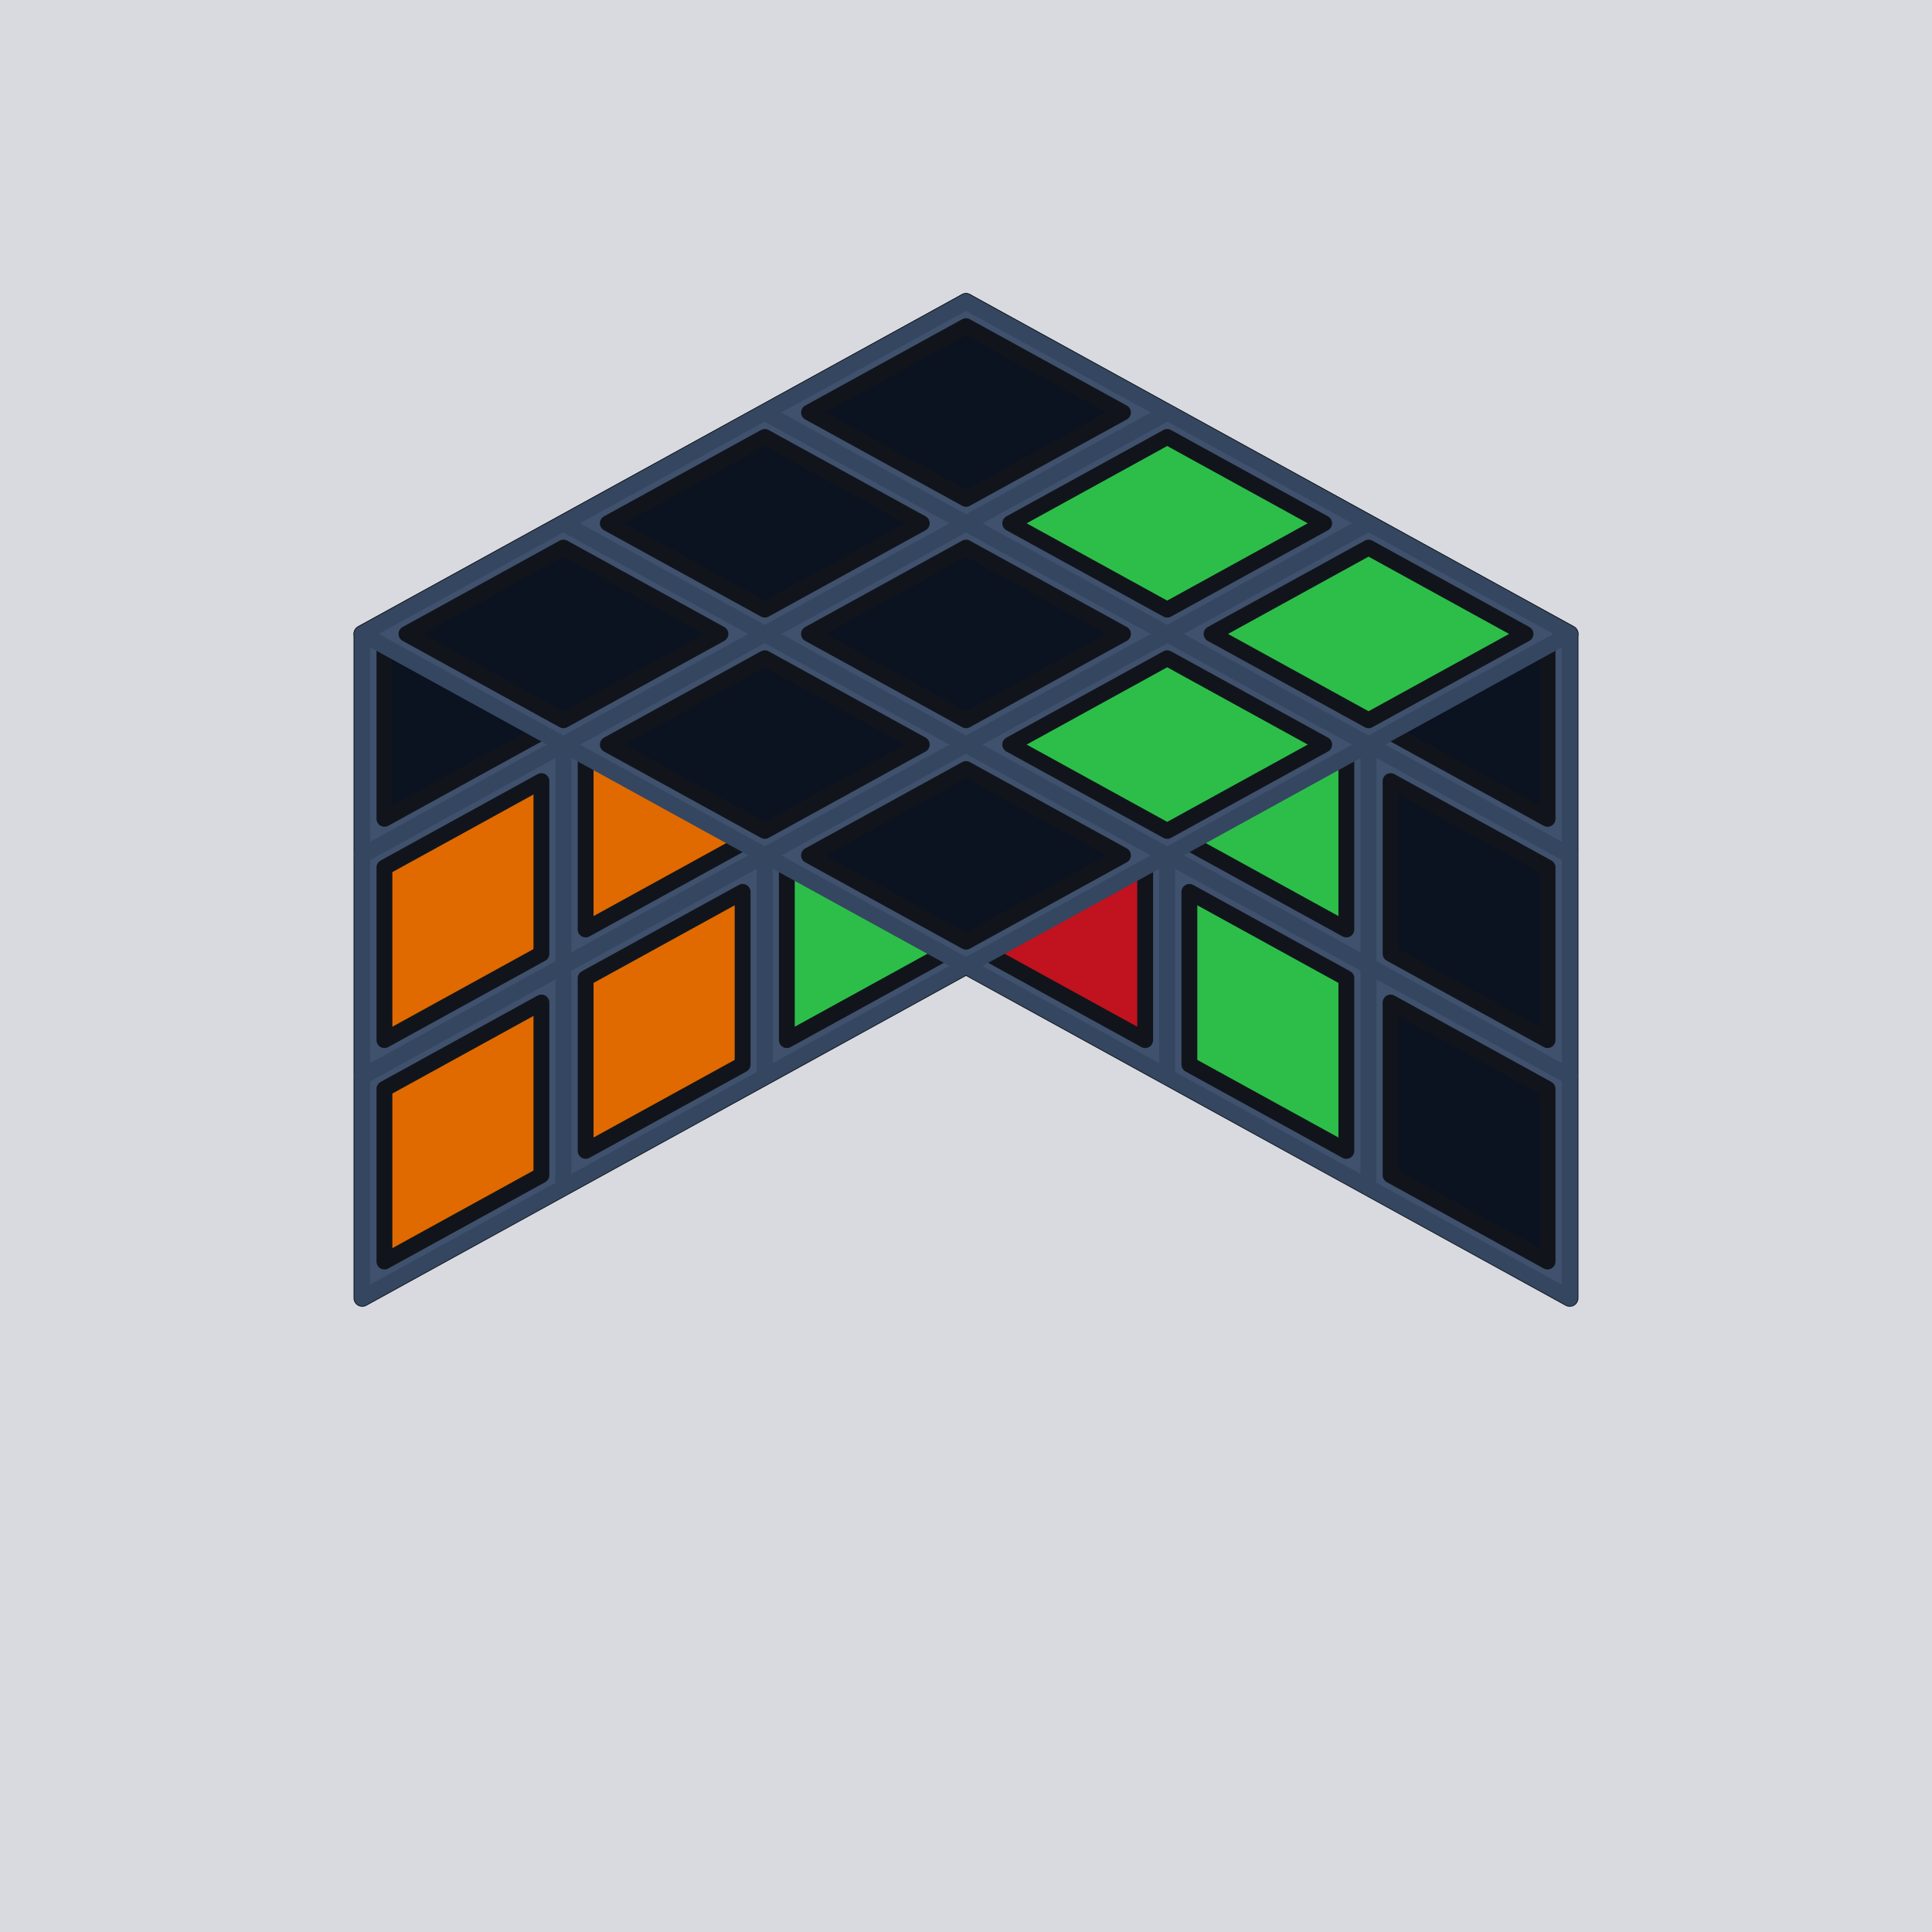
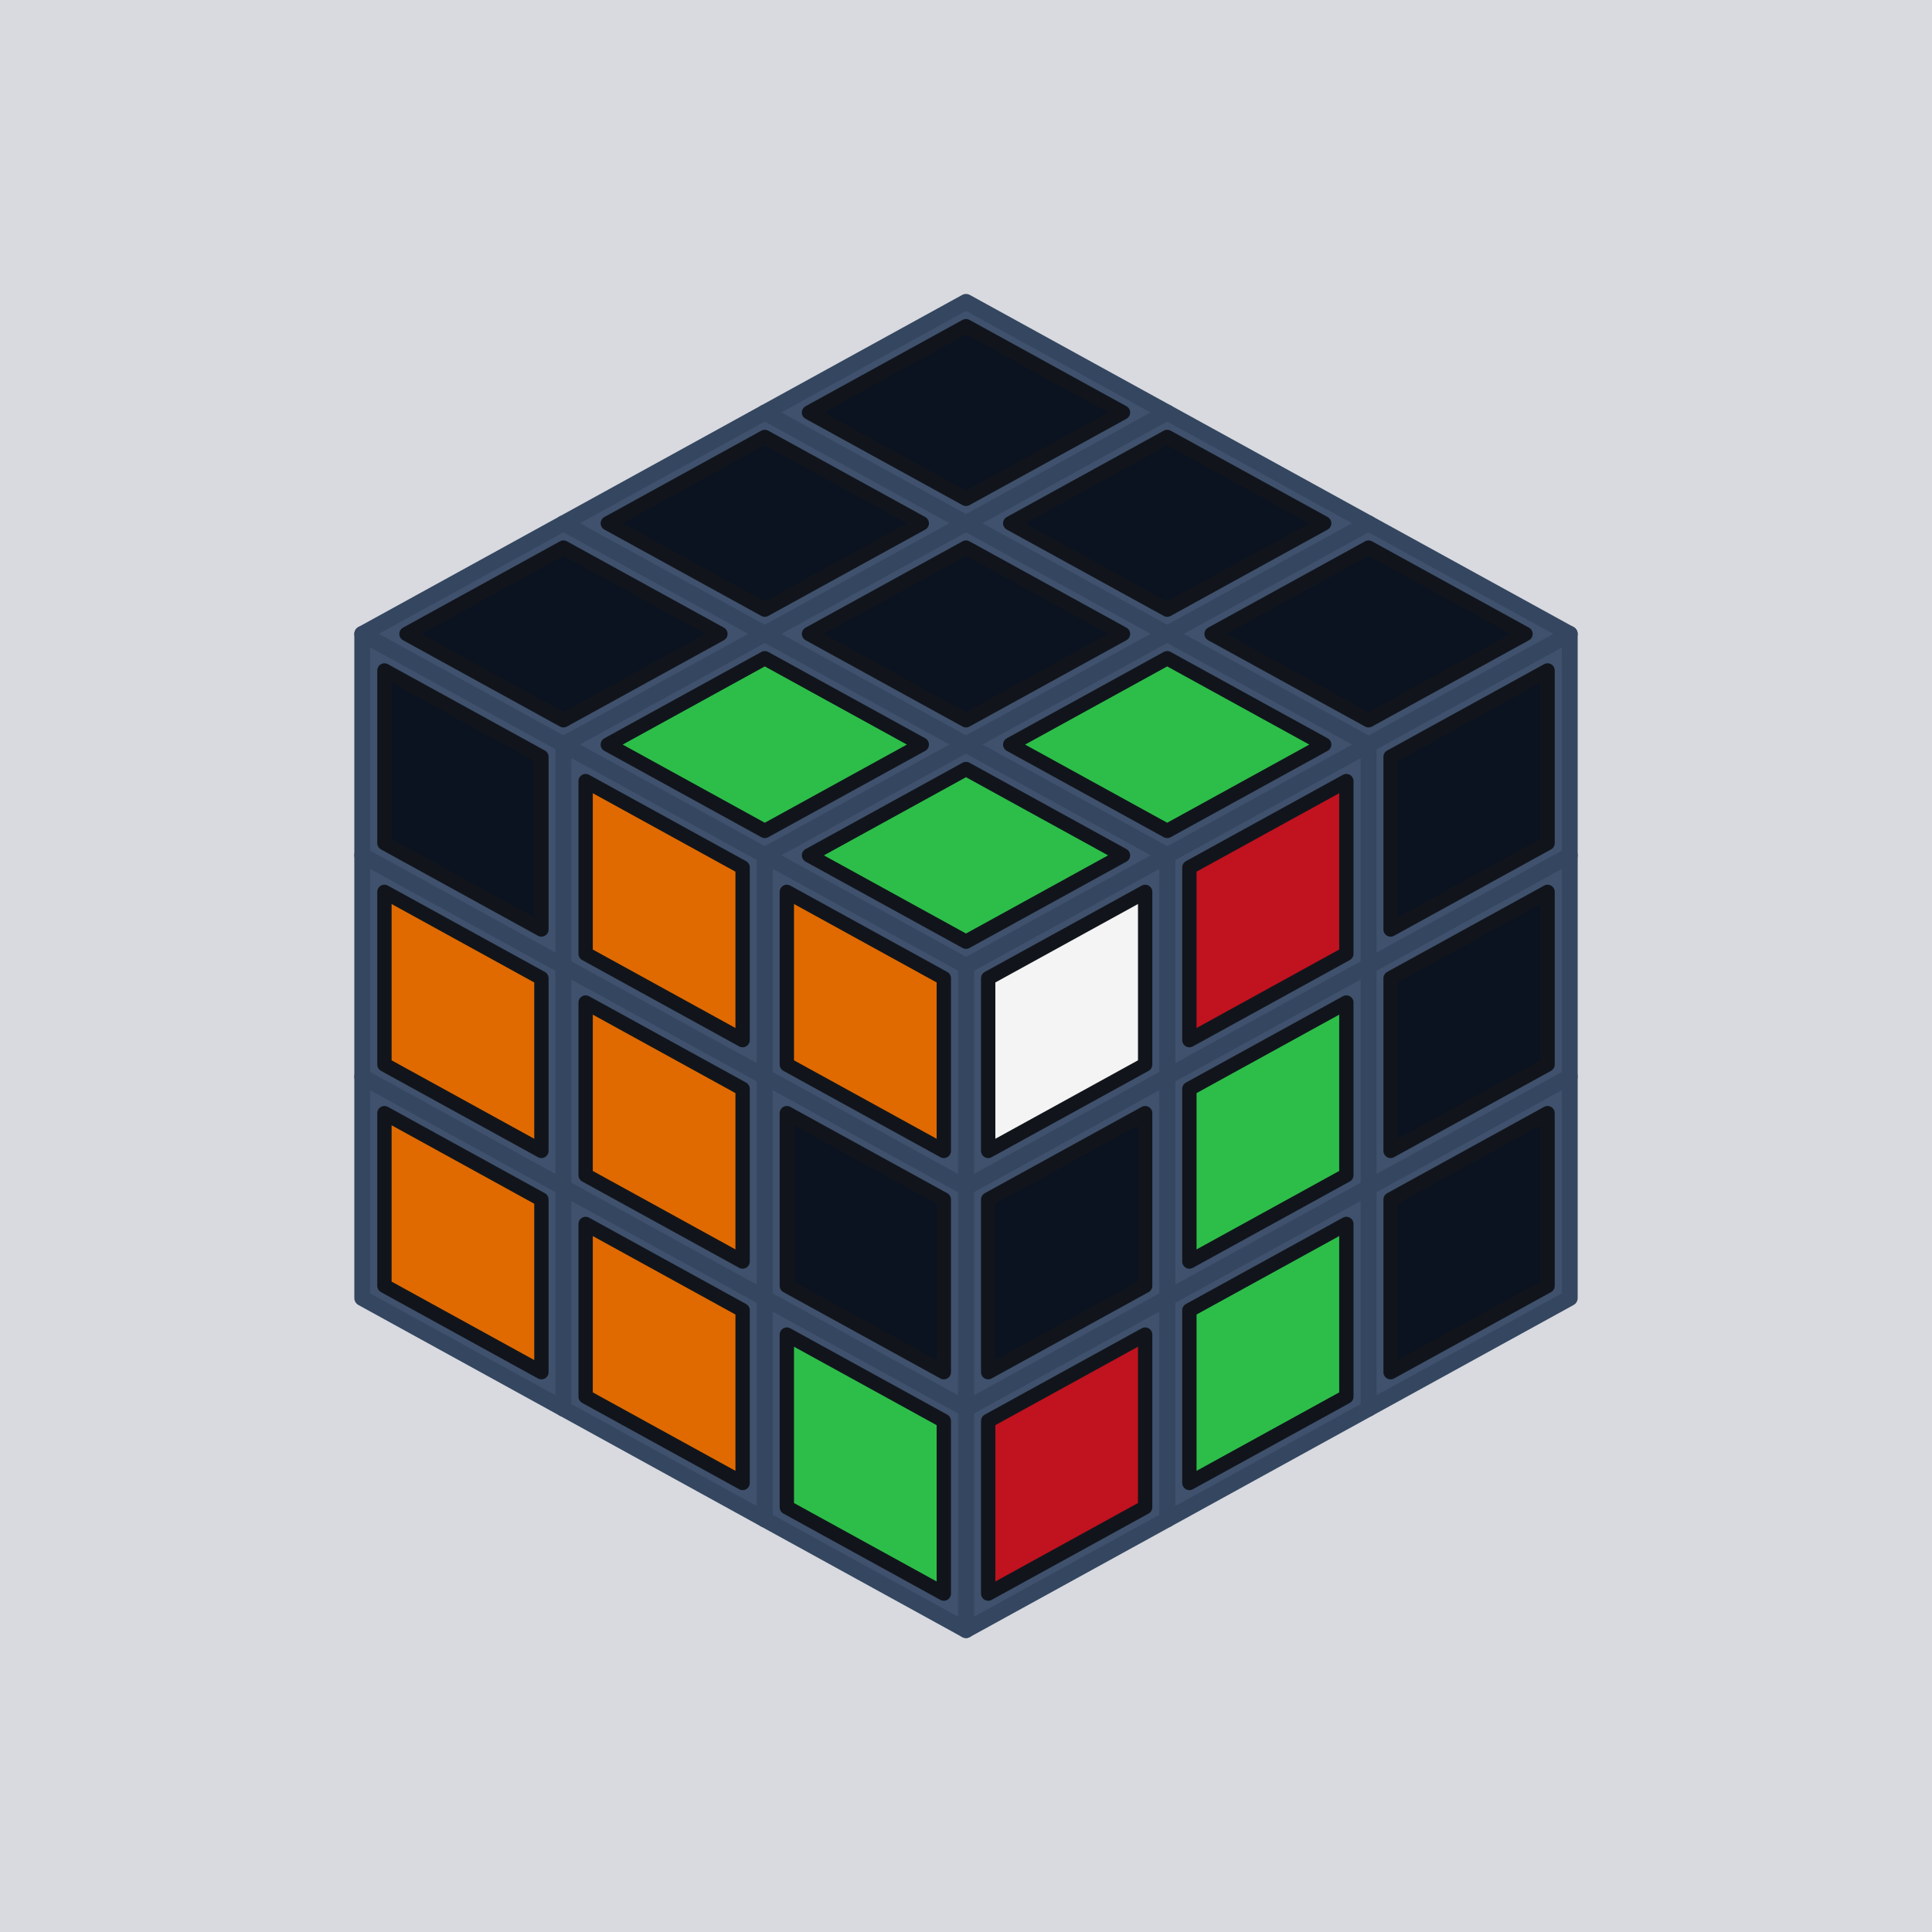
<svg xmlns="http://www.w3.org/2000/svg" viewBox="0 0 128 128">
  <rect x="0" y="0" width="128" height="128" fill="#D8DADF" />
-   <polygon points="64.00,64.00 104.00,42.00 64.00,20.00 24.00,42.00" fill="#0B1220" stroke="#11151B" stroke-width="1.15" stroke-linejoin="round" />
-   <polygon points="24.00,42.00 64.00,20.00 64.00,64.00 24.00,86.00" fill="#0B1220" stroke="#11151B" stroke-width="1.15" stroke-linejoin="round" />
-   <polygon points="64.00,20.00 104.00,42.00 104.00,86.00 64.00,64.00" fill="#0B1220" stroke="#11151B" stroke-width="1.15" stroke-linejoin="round" />
-   <polygon points="24.00,42.00 37.33,34.67 37.33,49.33 24.00,56.67" fill="#3F516D" stroke="#344660" stroke-width="1.05" stroke-linejoin="round" />
-   <polygon points="25.47,42.81 35.87,37.09 35.87,48.53 25.47,54.25" fill="#0B1220" stroke="#11151B" stroke-width="1.05" stroke-linejoin="round" />
-   <polygon points="37.33,34.67 50.67,27.33 50.67,42.00 37.33,49.33" fill="#3F516D" stroke="#344660" stroke-width="1.05" stroke-linejoin="round" />
-   <polygon points="38.80,35.47 49.20,29.75 49.20,41.19 38.80,46.91" fill="#E06A00" stroke="#11151B" stroke-width="1.05" stroke-linejoin="round" />
-   <polygon points="50.67,27.33 64.00,20.00 64.00,34.67 50.67,42.00" fill="#3F516D" stroke="#344660" stroke-width="1.05" stroke-linejoin="round" />
-   <polygon points="52.13,28.14 62.53,22.42 62.53,33.86 52.13,39.58" fill="#E06A00" stroke="#11151B" stroke-width="1.05" stroke-linejoin="round" />
-   <polygon points="24.00,56.67 37.33,49.33 37.33,64.00 24.00,71.33" fill="#3F516D" stroke="#344660" stroke-width="1.05" stroke-linejoin="round" />
-   <polygon points="25.47,57.47 35.87,51.75 35.87,63.19 25.47,68.91" fill="#E06A00" stroke="#11151B" stroke-width="1.05" stroke-linejoin="round" />
-   <polygon points="37.33,49.33 50.67,42.00 50.67,56.67 37.33,64.00" fill="#3F516D" stroke="#344660" stroke-width="1.05" stroke-linejoin="round" />
-   <polygon points="38.80,50.14 49.20,44.42 49.20,55.86 38.80,61.58" fill="#E06A00" stroke="#11151B" stroke-width="1.05" stroke-linejoin="round" />
-   <polygon points="50.67,42.00 64.00,34.67 64.00,49.33 50.67,56.67" fill="#3F516D" stroke="#344660" stroke-width="1.05" stroke-linejoin="round" />
-   <polygon points="52.13,42.81 62.53,37.09 62.53,48.53 52.13,54.25" fill="#0B1220" stroke="#11151B" stroke-width="1.05" stroke-linejoin="round" />
-   <polygon points="24.00,71.33 37.33,64.00 37.33,78.67 24.00,86.00" fill="#3F516D" stroke="#344660" stroke-width="1.05" stroke-linejoin="round" />
-   <polygon points="25.47,72.14 35.87,66.42 35.87,77.86 25.47,83.58" fill="#E06A00" stroke="#11151B" stroke-width="1.05" stroke-linejoin="round" />
-   <polygon points="37.33,64.00 50.67,56.67 50.67,71.33 37.33,78.67" fill="#3F516D" stroke="#344660" stroke-width="1.05" stroke-linejoin="round" />
-   <polygon points="38.80,64.81 49.20,59.09 49.20,70.53 38.80,76.25" fill="#E06A00" stroke="#11151B" stroke-width="1.05" stroke-linejoin="round" />
-   <polygon points="50.67,56.67 64.00,49.33 64.00,64.00 50.67,71.33" fill="#3F516D" stroke="#344660" stroke-width="1.05" stroke-linejoin="round" />
-   <polygon points="52.13,57.47 62.53,51.75 62.53,63.19 52.13,68.91" fill="#2DBE4A" stroke="#11151B" stroke-width="1.05" stroke-linejoin="round" />
-   <polygon points="64.00,20.00 77.33,27.33 77.33,42.00 64.00,34.67" fill="#3F516D" stroke="#344660" stroke-width="1.05" stroke-linejoin="round" />
-   <polygon points="65.47,22.42 75.87,28.14 75.87,39.58 65.47,33.86" fill="#F4F4F4" stroke="#11151B" stroke-width="1.05" stroke-linejoin="round" />
-   <polygon points="77.33,27.33 90.67,34.67 90.67,49.33 77.33,42.00" fill="#3F516D" stroke="#344660" stroke-width="1.05" stroke-linejoin="round" />
-   <polygon points="78.80,29.75 89.20,35.47 89.20,46.91 78.80,41.19" fill="#C1121F" stroke="#11151B" stroke-width="1.05" stroke-linejoin="round" />
-   <polygon points="90.67,34.67 104.00,42.00 104.00,56.67 90.67,49.33" fill="#3F516D" stroke="#344660" stroke-width="1.05" stroke-linejoin="round" />
-   <polygon points="92.13,37.09 102.53,42.81 102.53,54.25 92.13,48.53" fill="#0B1220" stroke="#11151B" stroke-width="1.05" stroke-linejoin="round" />
-   <polygon points="64.00,34.67 77.33,42.00 77.33,56.67 64.00,49.33" fill="#3F516D" stroke="#344660" stroke-width="1.05" stroke-linejoin="round" />
-   <polygon points="65.47,37.09 75.87,42.81 75.87,54.25 65.47,48.53" fill="#0B1220" stroke="#11151B" stroke-width="1.05" stroke-linejoin="round" />
-   <polygon points="77.33,42.00 90.67,49.33 90.67,64.00 77.33,56.67" fill="#3F516D" stroke="#344660" stroke-width="1.05" stroke-linejoin="round" />
-   <polygon points="78.80,44.42 89.20,50.14 89.20,61.58 78.80,55.86" fill="#2DBE4A" stroke="#11151B" stroke-width="1.05" stroke-linejoin="round" />
-   <polygon points="90.67,49.33 104.00,56.67 104.00,71.33 90.67,64.00" fill="#3F516D" stroke="#344660" stroke-width="1.05" stroke-linejoin="round" />
-   <polygon points="92.13,51.75 102.53,57.47 102.53,68.91 92.13,63.19" fill="#0B1220" stroke="#11151B" stroke-width="1.05" stroke-linejoin="round" />
-   <polygon points="64.00,49.33 77.33,56.67 77.33,71.33 64.00,64.00" fill="#3F516D" stroke="#344660" stroke-width="1.05" stroke-linejoin="round" />
-   <polygon points="65.47,51.75 75.87,57.47 75.87,68.91 65.47,63.19" fill="#C1121F" stroke="#11151B" stroke-width="1.05" stroke-linejoin="round" />
-   <polygon points="77.33,56.67 90.67,64.00 90.67,78.67 77.33,71.33" fill="#3F516D" stroke="#344660" stroke-width="1.05" stroke-linejoin="round" />
-   <polygon points="78.80,59.09 89.20,64.81 89.20,76.25 78.80,70.53" fill="#2DBE4A" stroke="#11151B" stroke-width="1.05" stroke-linejoin="round" />
-   <polygon points="90.67,64.00 104.00,71.33 104.00,86.00 90.67,78.67" fill="#3F516D" stroke="#344660" stroke-width="1.05" stroke-linejoin="round" />
-   <polygon points="92.13,66.42 102.53,72.14 102.53,83.58 92.13,77.86" fill="#0B1220" stroke="#11151B" stroke-width="1.05" stroke-linejoin="round" />
-   <polygon points="64.00,64.00 77.33,56.67 64.00,49.33 50.67,56.67" fill="#3F516D" stroke="#344660" stroke-width="1.05" stroke-linejoin="round" />
-   <polygon points="64.00,62.39 74.40,56.67 64.00,50.95 53.60,56.67" fill="#0B1220" stroke="#11151B" stroke-width="1.05" stroke-linejoin="round" />
-   <polygon points="77.33,56.67 90.67,49.33 77.33,42.00 64.00,49.33" fill="#3F516D" stroke="#344660" stroke-width="1.05" stroke-linejoin="round" />
-   <polygon points="77.33,55.05 87.73,49.33 77.33,43.61 66.93,49.33" fill="#2DBE4A" stroke="#11151B" stroke-width="1.05" stroke-linejoin="round" />
-   <polygon points="90.67,49.33 104.00,42.00 90.67,34.67 77.33,42.00" fill="#3F516D" stroke="#344660" stroke-width="1.05" stroke-linejoin="round" />
-   <polygon points="90.67,47.72 101.07,42.00 90.67,36.28 80.27,42.00" fill="#2DBE4A" stroke="#11151B" stroke-width="1.05" stroke-linejoin="round" />
-   <polygon points="50.67,56.67 64.00,49.33 50.67,42.00 37.33,49.33" fill="#3F516D" stroke="#344660" stroke-width="1.05" stroke-linejoin="round" />
-   <polygon points="50.67,55.05 61.07,49.33 50.67,43.61 40.27,49.33" fill="#0B1220" stroke="#11151B" stroke-width="1.05" stroke-linejoin="round" />
-   <polygon points="64.00,49.33 77.33,42.00 64.00,34.67 50.67,42.00" fill="#3F516D" stroke="#344660" stroke-width="1.05" stroke-linejoin="round" />
-   <polygon points="64.00,47.72 74.40,42.00 64.00,36.28 53.60,42.00" fill="#0B1220" stroke="#11151B" stroke-width="1.05" stroke-linejoin="round" />
-   <polygon points="77.33,42.00 90.67,34.67 77.33,27.33 64.00,34.67" fill="#3F516D" stroke="#344660" stroke-width="1.05" stroke-linejoin="round" />
-   <polygon points="77.33,40.39 87.73,34.67 77.33,28.95 66.93,34.67" fill="#2DBE4A" stroke="#11151B" stroke-width="1.05" stroke-linejoin="round" />
-   <polygon points="37.33,49.33 50.67,42.00 37.33,34.67 24.00,42.00" fill="#3F516D" stroke="#344660" stroke-width="1.05" stroke-linejoin="round" />
-   <polygon points="37.33,47.72 47.73,42.00 37.33,36.28 26.93,42.00" fill="#0B1220" stroke="#11151B" stroke-width="1.05" stroke-linejoin="round" />
-   <polygon points="50.67,42.00 64.00,34.67 50.67,27.33 37.33,34.67" fill="#3F516D" stroke="#344660" stroke-width="1.05" stroke-linejoin="round" />
-   <polygon points="50.67,40.39 61.07,34.67 50.67,28.95 40.27,34.67" fill="#0B1220" stroke="#11151B" stroke-width="1.05" stroke-linejoin="round" />
-   <polygon points="64.00,34.67 77.33,27.33 64.00,20.00 50.67,27.33" fill="#3F516D" stroke="#344660" stroke-width="1.05" stroke-linejoin="round" />
-   <polygon points="64.00,33.05 74.40,27.33 64.00,21.61 53.60,27.33" fill="#0B1220" stroke="#11151B" stroke-width="1.05" stroke-linejoin="round" />
+   <polygon points="90.67,78.67 104.00,71.33 104.00,86.00 90.67,93.33" fill="#3F516D" stroke="#344660" stroke-width="1.05" stroke-linejoin="round" data-layer="cubie" data-face="R" data-pos="1,-1,-1" />
+   <polygon points="92.13,79.47 102.53,73.75 102.53,85.19 92.13,90.91" fill="#0B1220" stroke="#11151B" stroke-width="0.95" stroke-linejoin="round" data-layer="sticker" data-face="R" data-pos="1,-1,-1" />
+   <polygon points="64.00,20.00 77.33,27.33 64.00,34.67 50.67,27.33" fill="#3F516D" stroke="#344660" stroke-width="1.05" stroke-linejoin="round" data-layer="cubie" data-face="U" data-pos="1,1,1" />
+   <polygon points="64.00,21.61 74.40,27.33 64.00,33.05 53.60,27.33" fill="#0B1220" stroke="#11151B" stroke-width="0.95" stroke-linejoin="round" data-layer="sticker" data-face="U" data-pos="1,1,1" />
+   <polygon points="24.00,71.33 37.33,78.67 37.33,93.33 24.00,86.00" fill="#3F516D" stroke="#344660" stroke-width="1.05" stroke-linejoin="round" data-layer="cubie" data-face="F" data-pos="-1,1,-1" />
+   <polygon points="25.47,73.75 35.87,79.47 35.87,90.91 25.47,85.19" fill="#E06A00" stroke="#11151B" stroke-width="0.95" stroke-linejoin="round" data-layer="sticker" data-face="F" data-pos="-1,1,-1" />
+   <polygon points="90.67,64.00 104.00,56.67 104.00,71.33 90.67,78.67" fill="#3F516D" stroke="#344660" stroke-width="1.05" stroke-linejoin="round" data-layer="cubie" data-face="R" data-pos="1,-1,0" />
+   <polygon points="92.13,64.81 102.53,59.09 102.53,70.53 92.13,76.25" fill="#0B1220" stroke="#11151B" stroke-width="0.95" stroke-linejoin="round" data-layer="sticker" data-face="R" data-pos="1,-1,0" />
+   <polygon points="77.33,86.00 90.67,78.67 90.67,93.33 77.33,100.67" fill="#3F516D" stroke="#344660" stroke-width="1.05" stroke-linejoin="round" data-layer="cubie" data-face="R" data-pos="0,-1,-1" />
+   <polygon points="78.80,86.81 89.20,81.09 89.20,92.53 78.80,98.25" fill="#2DBE4A" stroke="#11151B" stroke-width="0.95" stroke-linejoin="round" data-layer="sticker" data-face="R" data-pos="0,-1,-1" />
+   <polygon points="77.33,27.33 90.67,34.67 77.33,42.00 64.00,34.67" fill="#3F516D" stroke="#344660" stroke-width="1.05" stroke-linejoin="round" data-layer="cubie" data-face="U" data-pos="1,0,1" />
+   <polygon points="77.33,28.95 87.73,34.67 77.33,40.39 66.93,34.67" fill="#0B1220" stroke="#11151B" stroke-width="0.95" stroke-linejoin="round" data-layer="sticker" data-face="U" data-pos="1,0,1" />
+   <polygon points="50.67,27.33 64.00,34.67 50.67,42.00 37.33,34.67" fill="#3F516D" stroke="#344660" stroke-width="1.05" stroke-linejoin="round" data-layer="cubie" data-face="U" data-pos="0,1,1" />
+   <polygon points="50.67,28.95 61.07,34.67 50.67,40.39 40.27,34.67" fill="#0B1220" stroke="#11151B" stroke-width="0.95" stroke-linejoin="round" data-layer="sticker" data-face="U" data-pos="0,1,1" />
+   <polygon points="37.33,78.67 50.67,86.00 50.67,100.67 37.33,93.33" fill="#3F516D" stroke="#344660" stroke-width="1.05" stroke-linejoin="round" data-layer="cubie" data-face="F" data-pos="-1,0,-1" />
+   <polygon points="38.80,81.09 49.20,86.81 49.20,98.25 38.80,92.53" fill="#E06A00" stroke="#11151B" stroke-width="0.95" stroke-linejoin="round" data-layer="sticker" data-face="F" data-pos="-1,0,-1" />
+   <polygon points="24.00,56.67 37.33,64.00 37.33,78.67 24.00,71.33" fill="#3F516D" stroke="#344660" stroke-width="1.05" stroke-linejoin="round" data-layer="cubie" data-face="F" data-pos="-1,1,0" />
+   <polygon points="25.47,59.09 35.87,64.81 35.87,76.25 25.47,70.53" fill="#E06A00" stroke="#11151B" stroke-width="0.95" stroke-linejoin="round" data-layer="sticker" data-face="F" data-pos="-1,1,0" />
+   <polygon points="90.67,49.33 104.00,42.00 104.00,56.67 90.67,64.00" fill="#3F516D" stroke="#344660" stroke-width="1.05" stroke-linejoin="round" data-layer="cubie" data-face="R" data-pos="1,-1,1" />
+   <polygon points="92.13,50.14 102.53,44.42 102.53,55.86 92.13,61.58" fill="#0B1220" stroke="#11151B" stroke-width="0.95" stroke-linejoin="round" data-layer="sticker" data-face="R" data-pos="1,-1,1" />
+   <polygon points="90.67,34.67 104.00,42.00 90.67,49.33 77.33,42.00" fill="#3F516D" stroke="#344660" stroke-width="1.05" stroke-linejoin="round" data-layer="cubie" data-face="U" data-pos="1,-1,1" />
+   <polygon points="90.67,36.28 101.07,42.00 90.67,47.72 80.27,42.00" fill="#0B1220" stroke="#11151B" stroke-width="0.95" stroke-linejoin="round" data-layer="sticker" data-face="U" data-pos="1,-1,1" />
+   <polygon points="77.33,71.33 90.67,64.00 90.67,78.67 77.33,86.00" fill="#3F516D" stroke="#344660" stroke-width="1.05" stroke-linejoin="round" data-layer="cubie" data-face="R" data-pos="0,-1,0" />
+   <polygon points="78.80,72.14 89.20,66.42 89.20,77.86 78.80,83.58" fill="#2DBE4A" stroke="#11151B" stroke-width="0.95" stroke-linejoin="round" data-layer="sticker" data-face="R" data-pos="0,-1,0" />
+   <polygon points="64.00,93.33 77.33,86.00 77.33,100.67 64.00,108.00" fill="#3F516D" stroke="#344660" stroke-width="1.05" stroke-linejoin="round" data-layer="cubie" data-face="R" data-pos="-1,-1,-1" />
+   <polygon points="65.47,94.14 75.87,88.42 75.87,99.86 65.47,105.58" fill="#C1121F" stroke="#11151B" stroke-width="0.95" stroke-linejoin="round" data-layer="sticker" data-face="R" data-pos="-1,-1,-1" />
+   <polygon points="64.00,34.67 77.33,42.00 64.00,49.33 50.67,42.00" fill="#3F516D" stroke="#344660" stroke-width="1.05" stroke-linejoin="round" data-layer="cubie" data-face="U" data-pos="0,0,1" />
+   <polygon points="64.00,36.28 74.40,42.00 64.00,47.72 53.60,42.00" fill="#0B1220" stroke="#11151B" stroke-width="0.95" stroke-linejoin="round" data-layer="sticker" data-face="U" data-pos="0,0,1" />
+   <polygon points="50.67,86.00 64.00,93.33 64.00,108.00 50.67,100.67" fill="#3F516D" stroke="#344660" stroke-width="1.05" stroke-linejoin="round" data-layer="cubie" data-face="F" data-pos="-1,-1,-1" />
+   <polygon points="52.13,88.42 62.53,94.14 62.53,105.58 52.13,99.86" fill="#2DBE4A" stroke="#11151B" stroke-width="0.95" stroke-linejoin="round" data-layer="sticker" data-face="F" data-pos="-1,-1,-1" />
+   <polygon points="37.33,64.00 50.67,71.33 50.67,86.00 37.33,78.67" fill="#3F516D" stroke="#344660" stroke-width="1.05" stroke-linejoin="round" data-layer="cubie" data-face="F" data-pos="-1,0,0" />
+   <polygon points="38.80,66.42 49.20,72.14 49.20,83.58 38.80,77.86" fill="#E06A00" stroke="#11151B" stroke-width="0.95" stroke-linejoin="round" data-layer="sticker" data-face="F" data-pos="-1,0,0" />
+   <polygon points="37.33,34.67 50.67,42.00 37.33,49.33 24.00,42.00" fill="#3F516D" stroke="#344660" stroke-width="1.05" stroke-linejoin="round" data-layer="cubie" data-face="U" data-pos="-1,1,1" />
+   <polygon points="37.33,36.28 47.73,42.00 37.33,47.72 26.93,42.00" fill="#0B1220" stroke="#11151B" stroke-width="0.95" stroke-linejoin="round" data-layer="sticker" data-face="U" data-pos="-1,1,1" />
+   <polygon points="24.00,42.00 37.33,49.33 37.33,64.00 24.00,56.67" fill="#3F516D" stroke="#344660" stroke-width="1.05" stroke-linejoin="round" data-layer="cubie" data-face="F" data-pos="-1,1,1" />
+   <polygon points="25.47,44.42 35.87,50.14 35.87,61.58 25.47,55.86" fill="#0B1220" stroke="#11151B" stroke-width="0.95" stroke-linejoin="round" data-layer="sticker" data-face="F" data-pos="-1,1,1" />
+   <polygon points="77.33,56.67 90.67,49.33 90.67,64.00 77.33,71.33" fill="#3F516D" stroke="#344660" stroke-width="1.05" stroke-linejoin="round" data-layer="cubie" data-face="R" data-pos="0,-1,1" />
+   <polygon points="78.80,57.47 89.20,51.75 89.20,63.19 78.80,68.91" fill="#C1121F" stroke="#11151B" stroke-width="0.95" stroke-linejoin="round" data-layer="sticker" data-face="R" data-pos="0,-1,1" />
+   <polygon points="77.33,42.00 90.67,49.33 77.33,56.67 64.00,49.33" fill="#3F516D" stroke="#344660" stroke-width="1.05" stroke-linejoin="round" data-layer="cubie" data-face="U" data-pos="0,-1,1" />
+   <polygon points="77.33,43.61 87.73,49.33 77.33,55.05 66.93,49.33" fill="#2DBE4A" stroke="#11151B" stroke-width="0.95" stroke-linejoin="round" data-layer="sticker" data-face="U" data-pos="0,-1,1" />
+   <polygon points="64.00,78.67 77.33,71.33 77.33,86.00 64.00,93.33" fill="#3F516D" stroke="#344660" stroke-width="1.05" stroke-linejoin="round" data-layer="cubie" data-face="R" data-pos="-1,-1,0" />
+   <polygon points="65.47,79.47 75.87,73.75 75.87,85.19 65.47,90.91" fill="#0B1220" stroke="#11151B" stroke-width="0.95" stroke-linejoin="round" data-layer="sticker" data-face="R" data-pos="-1,-1,0" />
+   <polygon points="50.67,71.33 64.00,78.67 64.00,93.33 50.67,86.00" fill="#3F516D" stroke="#344660" stroke-width="1.05" stroke-linejoin="round" data-layer="cubie" data-face="F" data-pos="-1,-1,0" />
+   <polygon points="52.13,73.75 62.53,79.47 62.53,90.91 52.13,85.19" fill="#0B1220" stroke="#11151B" stroke-width="0.95" stroke-linejoin="round" data-layer="sticker" data-face="F" data-pos="-1,-1,0" />
+   <polygon points="50.67,42.00 64.00,49.33 50.67,56.67 37.33,49.33" fill="#3F516D" stroke="#344660" stroke-width="1.05" stroke-linejoin="round" data-layer="cubie" data-face="U" data-pos="-1,0,1" />
+   <polygon points="50.67,43.61 61.07,49.33 50.67,55.05 40.27,49.33" fill="#2DBE4A" stroke="#11151B" stroke-width="0.95" stroke-linejoin="round" data-layer="sticker" data-face="U" data-pos="-1,0,1" />
+   <polygon points="37.33,49.33 50.67,56.67 50.67,71.33 37.33,64.00" fill="#3F516D" stroke="#344660" stroke-width="1.05" stroke-linejoin="round" data-layer="cubie" data-face="F" data-pos="-1,0,1" />
+   <polygon points="38.80,51.75 49.20,57.47 49.20,68.91 38.80,63.19" fill="#E06A00" stroke="#11151B" stroke-width="0.95" stroke-linejoin="round" data-layer="sticker" data-face="F" data-pos="-1,0,1" />
+   <polygon points="64.00,64.00 77.33,56.67 77.33,71.33 64.00,78.67" fill="#3F516D" stroke="#344660" stroke-width="1.05" stroke-linejoin="round" data-layer="cubie" data-face="R" data-pos="-1,-1,1" />
+   <polygon points="65.47,64.81 75.87,59.09 75.87,70.53 65.47,76.25" fill="#F4F4F4" stroke="#11151B" stroke-width="0.95" stroke-linejoin="round" data-layer="sticker" data-face="R" data-pos="-1,-1,1" />
+   <polygon points="64.00,49.33 77.33,56.67 64.00,64.00 50.67,56.67" fill="#3F516D" stroke="#344660" stroke-width="1.05" stroke-linejoin="round" data-layer="cubie" data-face="U" data-pos="-1,-1,1" />
+   <polygon points="64.00,50.95 74.40,56.67 64.00,62.39 53.60,56.67" fill="#2DBE4A" stroke="#11151B" stroke-width="0.95" stroke-linejoin="round" data-layer="sticker" data-face="U" data-pos="-1,-1,1" />
+   <polygon points="50.67,56.67 64.00,64.00 64.00,78.67 50.67,71.33" fill="#3F516D" stroke="#344660" stroke-width="1.05" stroke-linejoin="round" data-layer="cubie" data-face="F" data-pos="-1,-1,1" />
+   <polygon points="52.13,59.09 62.53,64.81 62.53,76.25 52.13,70.53" fill="#E06A00" stroke="#11151B" stroke-width="0.95" stroke-linejoin="round" data-layer="sticker" data-face="F" data-pos="-1,-1,1" />
</svg>
